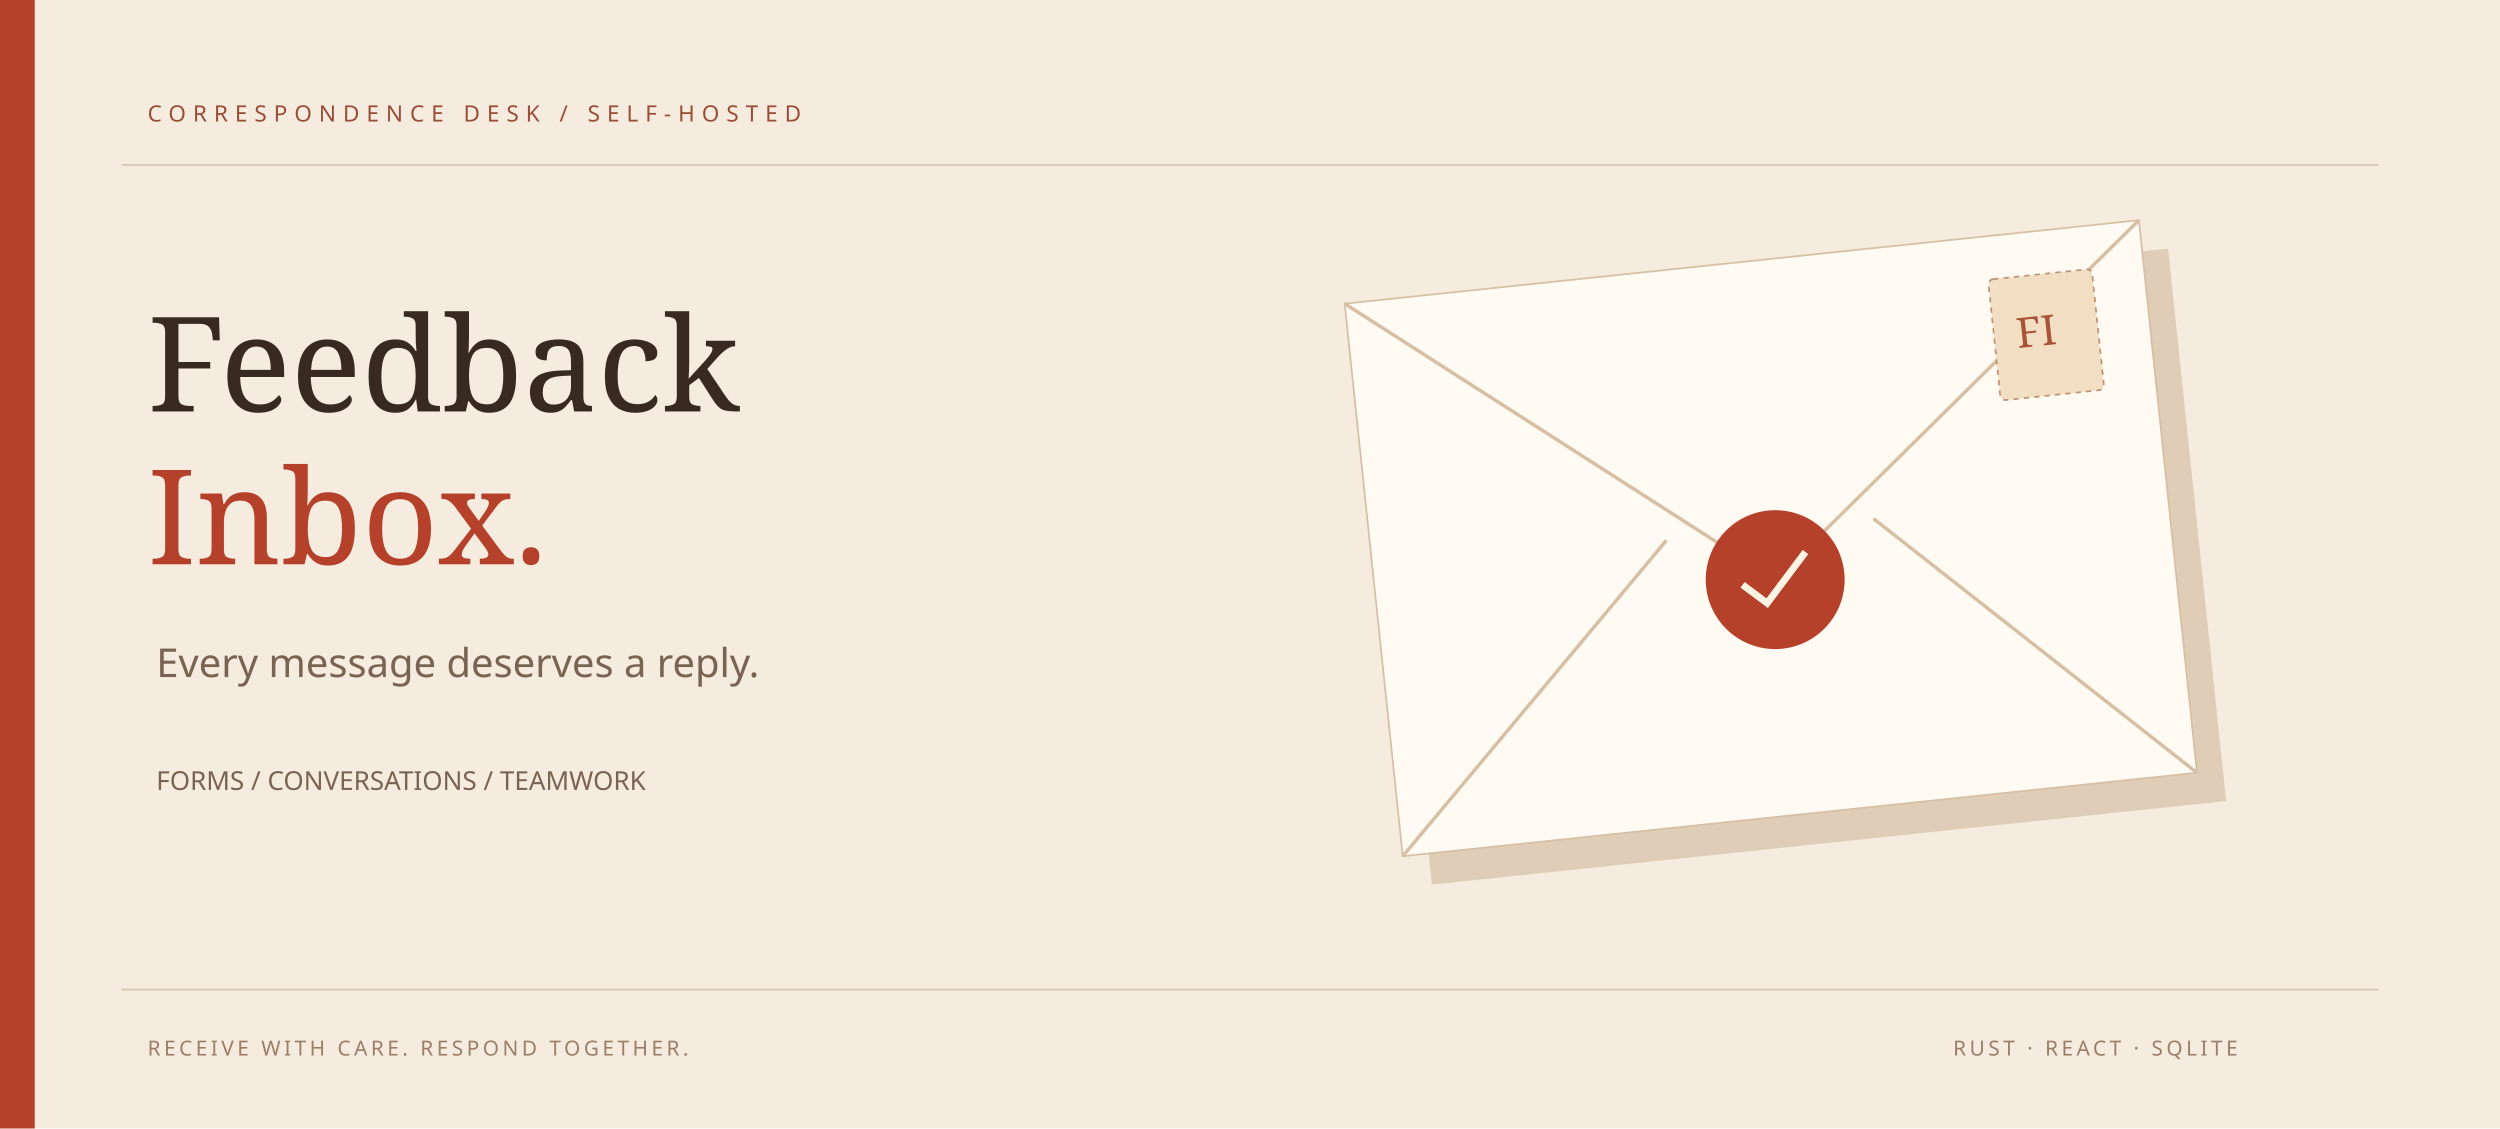
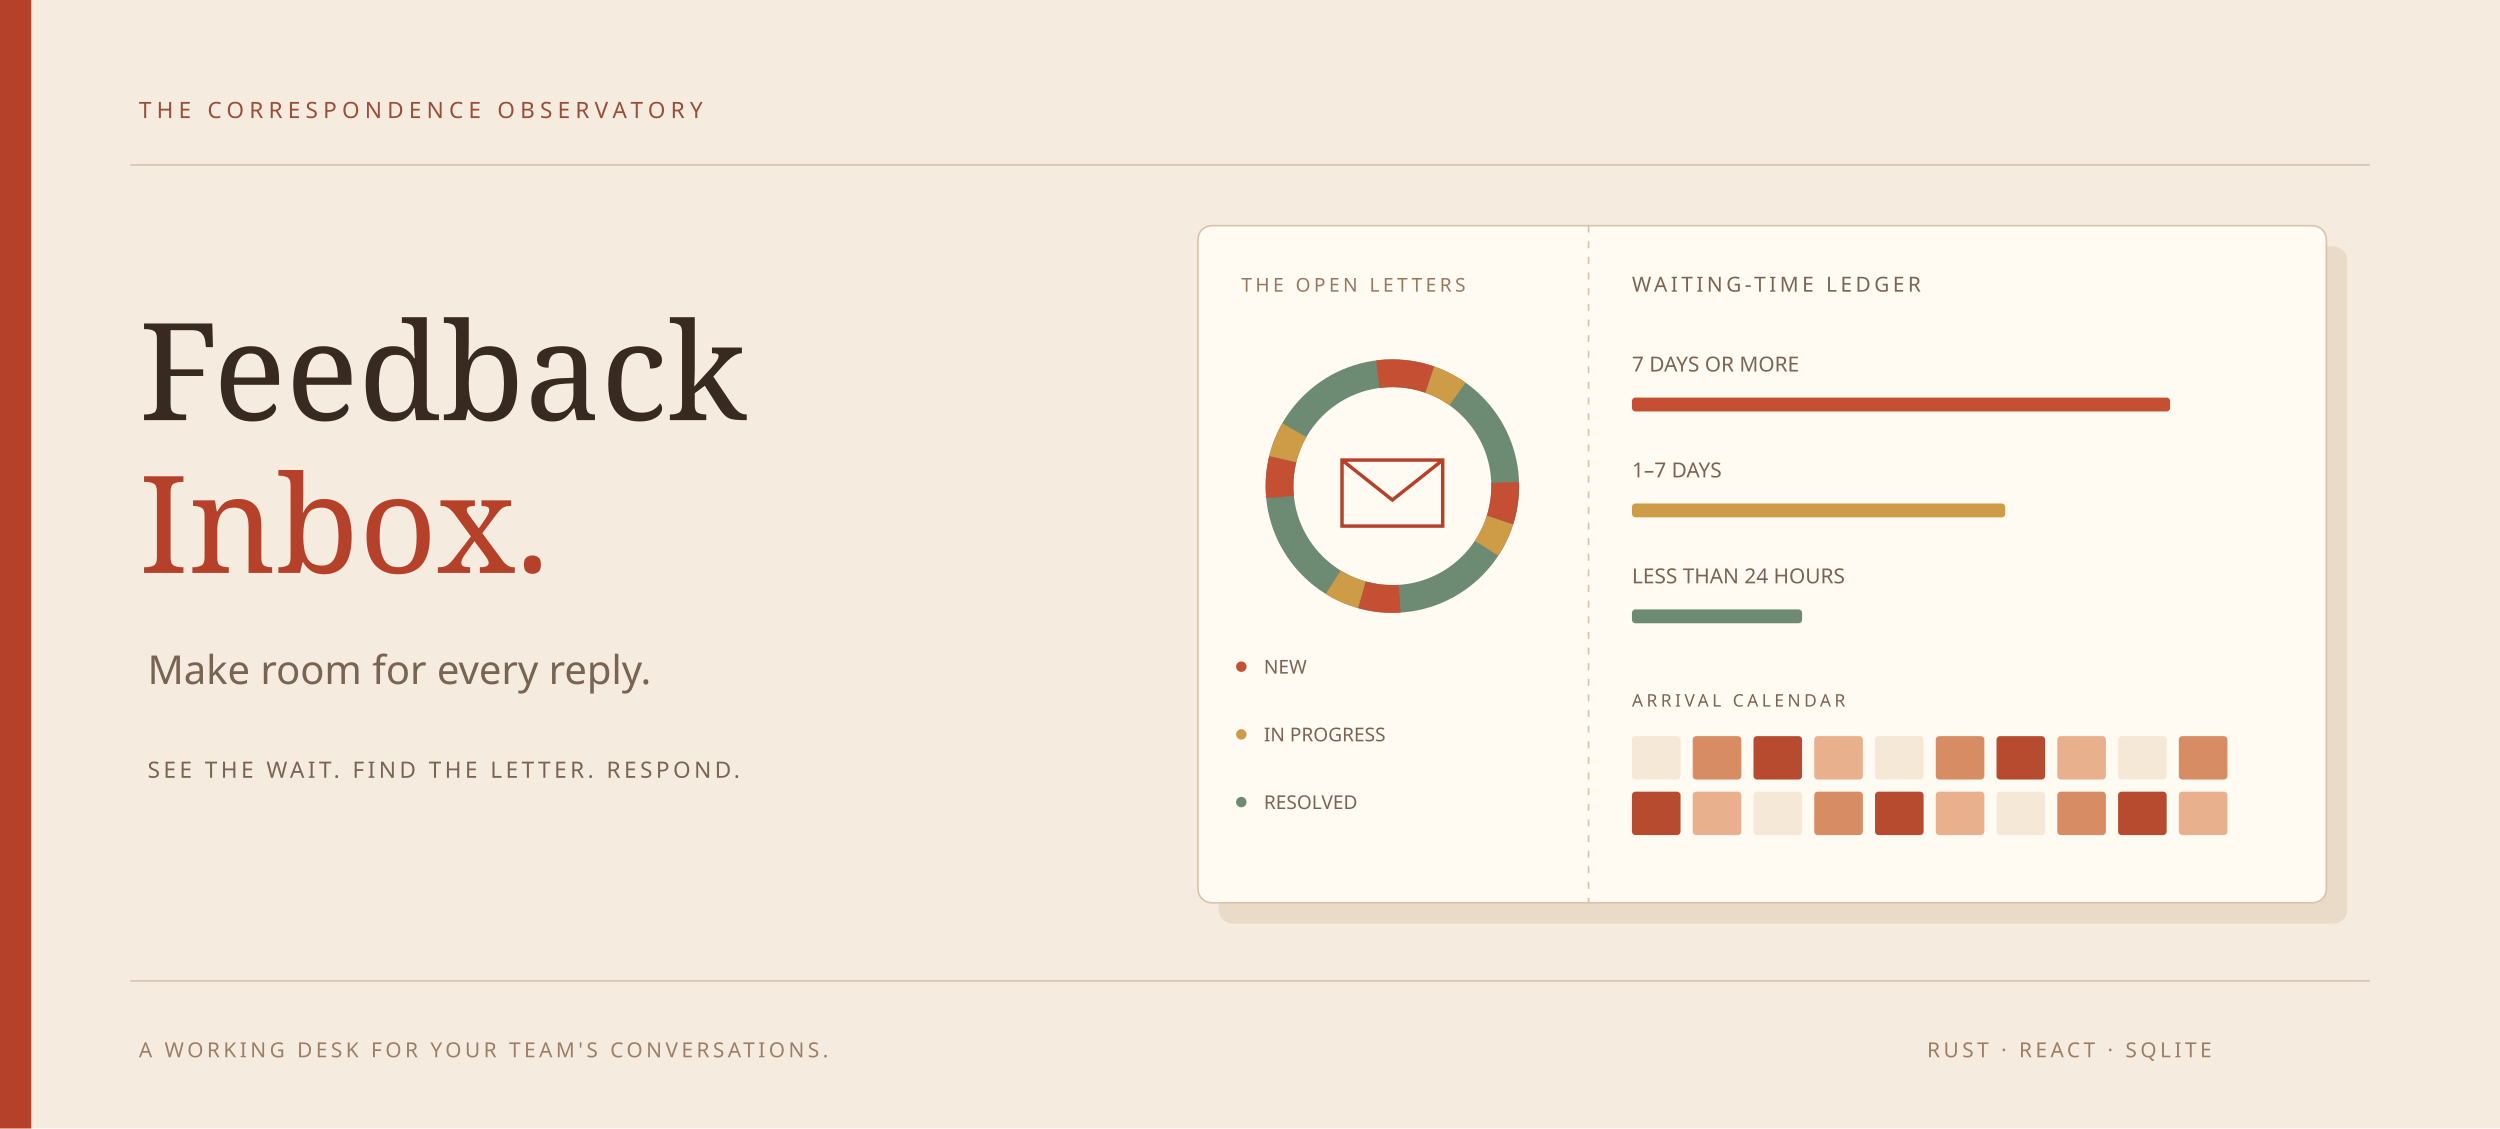
<svg xmlns="http://www.w3.org/2000/svg" viewBox="0 0 1440 650" role="img" aria-labelledby="title desc">
  <rect width="1440" height="650" fill="#f5ecdf" />
-   <rect width="20" height="650" fill="#b5412b" />
-   <path d="M70 95h1300M70 570h1300" stroke="#d9c7b2" />
-   <text x="85" y="70" font-family="sans-serif" font-size="13" letter-spacing="4" fill="#9a4d37">CORRESPONDENCE DESK / SELF-HOSTED</text>
-   <text x="85" y="237" font-family="Georgia,serif" font-size="76" fill="#392a21">Feedback</text>
-   <text x="85" y="325" font-family="Georgia,serif" font-size="76" fill="#b5412b">Inbox.</text>
-   <text x="90" y="390" font-family="sans-serif" font-size="23" fill="#796352">Every message deserves a reply.</text>
-   <text x="90" y="455" font-family="sans-serif" font-size="15" fill="#796352">FORMS  /  CONVERSATIONS  /  TEAMWORK</text>
-   <g transform="translate(790 150) rotate(-6 230 160)">
-     <rect x="15" y="18" width="460" height="320" fill="#dfcdb7" />
-     <rect width="460" height="320" fill="#fffaf2" stroke="#d6bfa5" />
-     <path d="m0 0 230 184L460 0M0 320l170-165m290 165L290 155" stroke="#d6bfa5" stroke-width="2" fill="none" />
-     <circle cx="230" cy="184" r="40" fill="#b5412b" />
-     <path d="m211 185 13 12 25-27" stroke="#fff4e3" stroke-width="4" fill="none" />
-     <rect x="370" y="25" width="60" height="70" rx="3" fill="#f2dec3" stroke="#ba9474" stroke-dasharray="3 3" />
-     <text x="383" y="66" font-family="Georgia,serif" font-size="24" fill="#a95337">FI</text>
+   <rect width="18" height="650" fill="#b5412b" />
+   <path d="M75 95h1290M75 565h1290" stroke="#d8c6b1" />
+   <text x="80" y="68" font-family="sans-serif" font-size="13" letter-spacing="3" fill="#9a4d37">THE CORRESPONDENCE OBSERVATORY</text>
+   <text x="80" y="242" font-family="Georgia,serif" font-size="78" fill="#392a21">Feedback</text>
+   <text x="80" y="330" font-family="Georgia,serif" font-size="78" fill="#b5412b">Inbox.</text>
+   <text x="85" y="394" font-family="sans-serif" font-size="23" fill="#796352">Make room for every reply.</text>
+   <text x="85" y="448" font-family="sans-serif" font-size="13" letter-spacing="2" fill="#796352">SEE THE WAIT. FIND THE LETTER. RESPOND.</text>
+   <g transform="translate(690 130)">
+     <rect x="12" y="12" width="650" height="390" rx="8" fill="#d9c5ac" opacity=".45" />
+     <rect width="650" height="390" rx="8" fill="#fffaf2" stroke="#dac5ac" />
+     <path d="M225 0v390" stroke="#dac5ac" stroke-dasharray="4 5" />
+     <text x="25" y="38" font-family="sans-serif" font-size="11" letter-spacing="2" fill="#95785f">THE OPEN LETTERS</text>
+     <circle cx="112" cy="150" r="65" fill="none" stroke="#6d8a73" stroke-width="16" />
+     <circle cx="112" cy="150" r="65" fill="none" stroke="#c44f32" stroke-width="16" pathLength="100" stroke-dasharray="22 78" transform="rotate(-90 112 150)" />
+     <circle cx="112" cy="150" r="65" fill="none" stroke="#ce9b47" stroke-width="16" pathLength="100" stroke-dasharray="18 82" stroke-dashoffset="-22" transform="rotate(-90 112 150)" />
+     <path d="M83 135h58v38H83zm0 0 29 23 29-23" fill="none" stroke="#b5412b" stroke-width="2" />
+     <g font-family="sans-serif" font-size="11" fill="#796352">
+       <text x="38" y="258">NEW</text>
+       <text x="38" y="297">IN PROGRESS</text>
+       <text x="38" y="336">RESOLVED</text>
+     </g>
+     <g fill="#c44f32">
+       <circle cx="25" cy="254" r="3" />
+       <rect x="250" y="99" width="310" height="8" rx="2" />
+     </g>
+     <g fill="#ce9b47">
+       <circle cx="25" cy="293" r="3" />
+       <rect x="250" y="160" width="215" height="8" rx="2" />
+     </g>
+     <g fill="#6d8a73">
+       <circle cx="25" cy="332" r="3" />
+       <rect x="250" y="221" width="98" height="8" rx="2" />
+     </g>
+     <g font-family="sans-serif" fill="#796352" font-size="12">
+       <text x="250" y="38" letter-spacing="2">WAITING-TIME LEDGER</text>
+       <text x="250" y="84">7 DAYS OR MORE</text>
+       <text x="250" y="145">1–7 DAYS</text>
+       <text x="250" y="206">LESS THAN 24 HOURS</text>
+       <text x="250" y="277" font-size="10" letter-spacing="2">ARRIVAL CALENDAR</text>
+     </g>
+     <rect x="250" y="294" width="28" height="25" rx="2" fill="#f5e8d7" />
+     <rect x="285" y="294" width="28" height="25" rx="2" fill="#d78c64" />
+     <rect x="320" y="294" width="28" height="25" rx="2" fill="#b74b30" />
+     <rect x="355" y="294" width="28" height="25" rx="2" fill="#e8b08c" />
+     <rect x="390" y="294" width="28" height="25" rx="2" fill="#f5e8d7" />
+     <rect x="425" y="294" width="28" height="25" rx="2" fill="#d78c64" />
+     <rect x="460" y="294" width="28" height="25" rx="2" fill="#b74b30" />
+     <rect x="495" y="294" width="28" height="25" rx="2" fill="#e8b08c" />
+     <rect x="530" y="294" width="28" height="25" rx="2" fill="#f5e8d7" />
+     <rect x="565" y="294" width="28" height="25" rx="2" fill="#d78c64" />
+     <rect x="250" y="326" width="28" height="25" rx="2" fill="#b74b30" />
+     <rect x="285" y="326" width="28" height="25" rx="2" fill="#e8b08c" />
+     <rect x="320" y="326" width="28" height="25" rx="2" fill="#f5e8d7" />
+     <rect x="355" y="326" width="28" height="25" rx="2" fill="#d78c64" />
+     <rect x="390" y="326" width="28" height="25" rx="2" fill="#b74b30" />
+     <rect x="425" y="326" width="28" height="25" rx="2" fill="#e8b08c" />
+     <rect x="460" y="326" width="28" height="25" rx="2" fill="#f5e8d7" />
+     <rect x="495" y="326" width="28" height="25" rx="2" fill="#d78c64" />
+     <rect x="530" y="326" width="28" height="25" rx="2" fill="#b74b30" />
+     <rect x="565" y="326" width="28" height="25" rx="2" fill="#e8b08c" />
  </g>
-   <text x="85" y="608" font-family="sans-serif" font-size="12" letter-spacing="2" fill="#9b7e65">RECEIVE WITH CARE. RESPOND TOGETHER.</text>
-   <text x="1125" y="608" font-family="sans-serif" font-size="12" letter-spacing="2" fill="#9b7e65">RUST · REACT · SQLITE</text>
+   <text x="80" y="609" font-family="sans-serif" font-size="12" letter-spacing="2" fill="#9b7e65">A WORKING DESK FOR YOUR TEAM'S CONVERSATIONS.</text>
+   <text x="1110" y="609" font-family="sans-serif" font-size="12" letter-spacing="2" fill="#9b7e65">RUST · REACT · SQLITE</text>
</svg>
